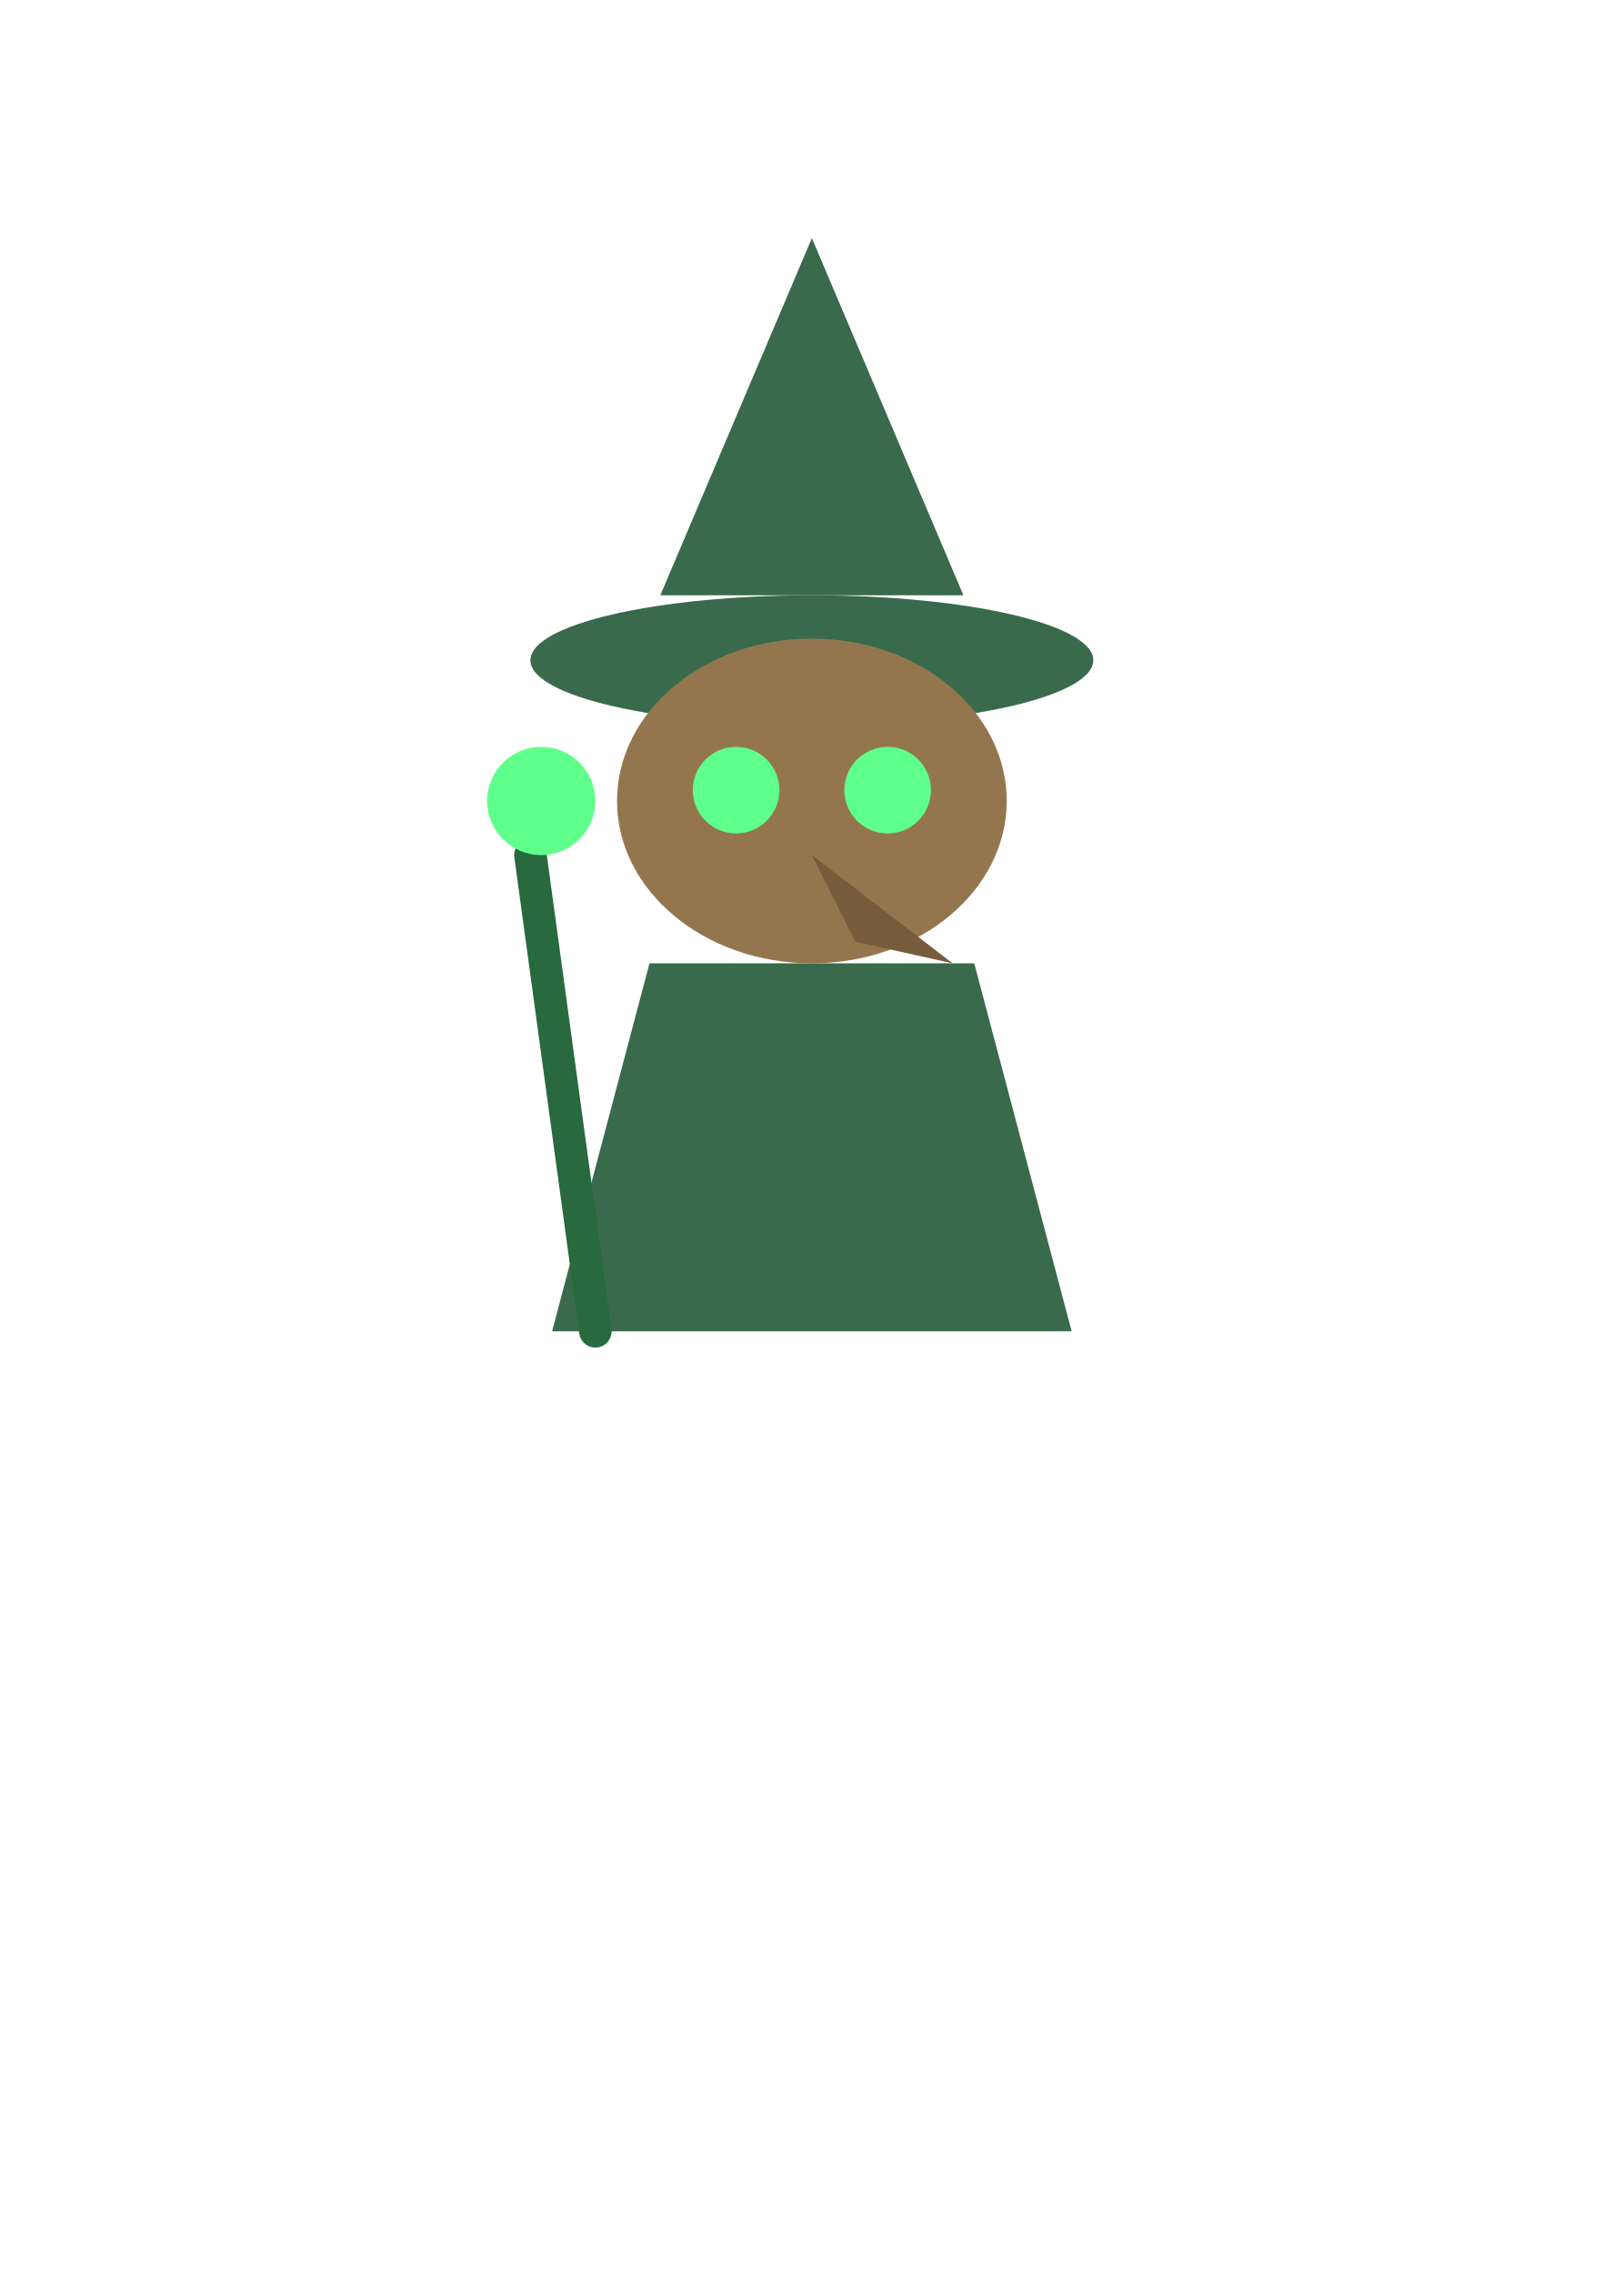
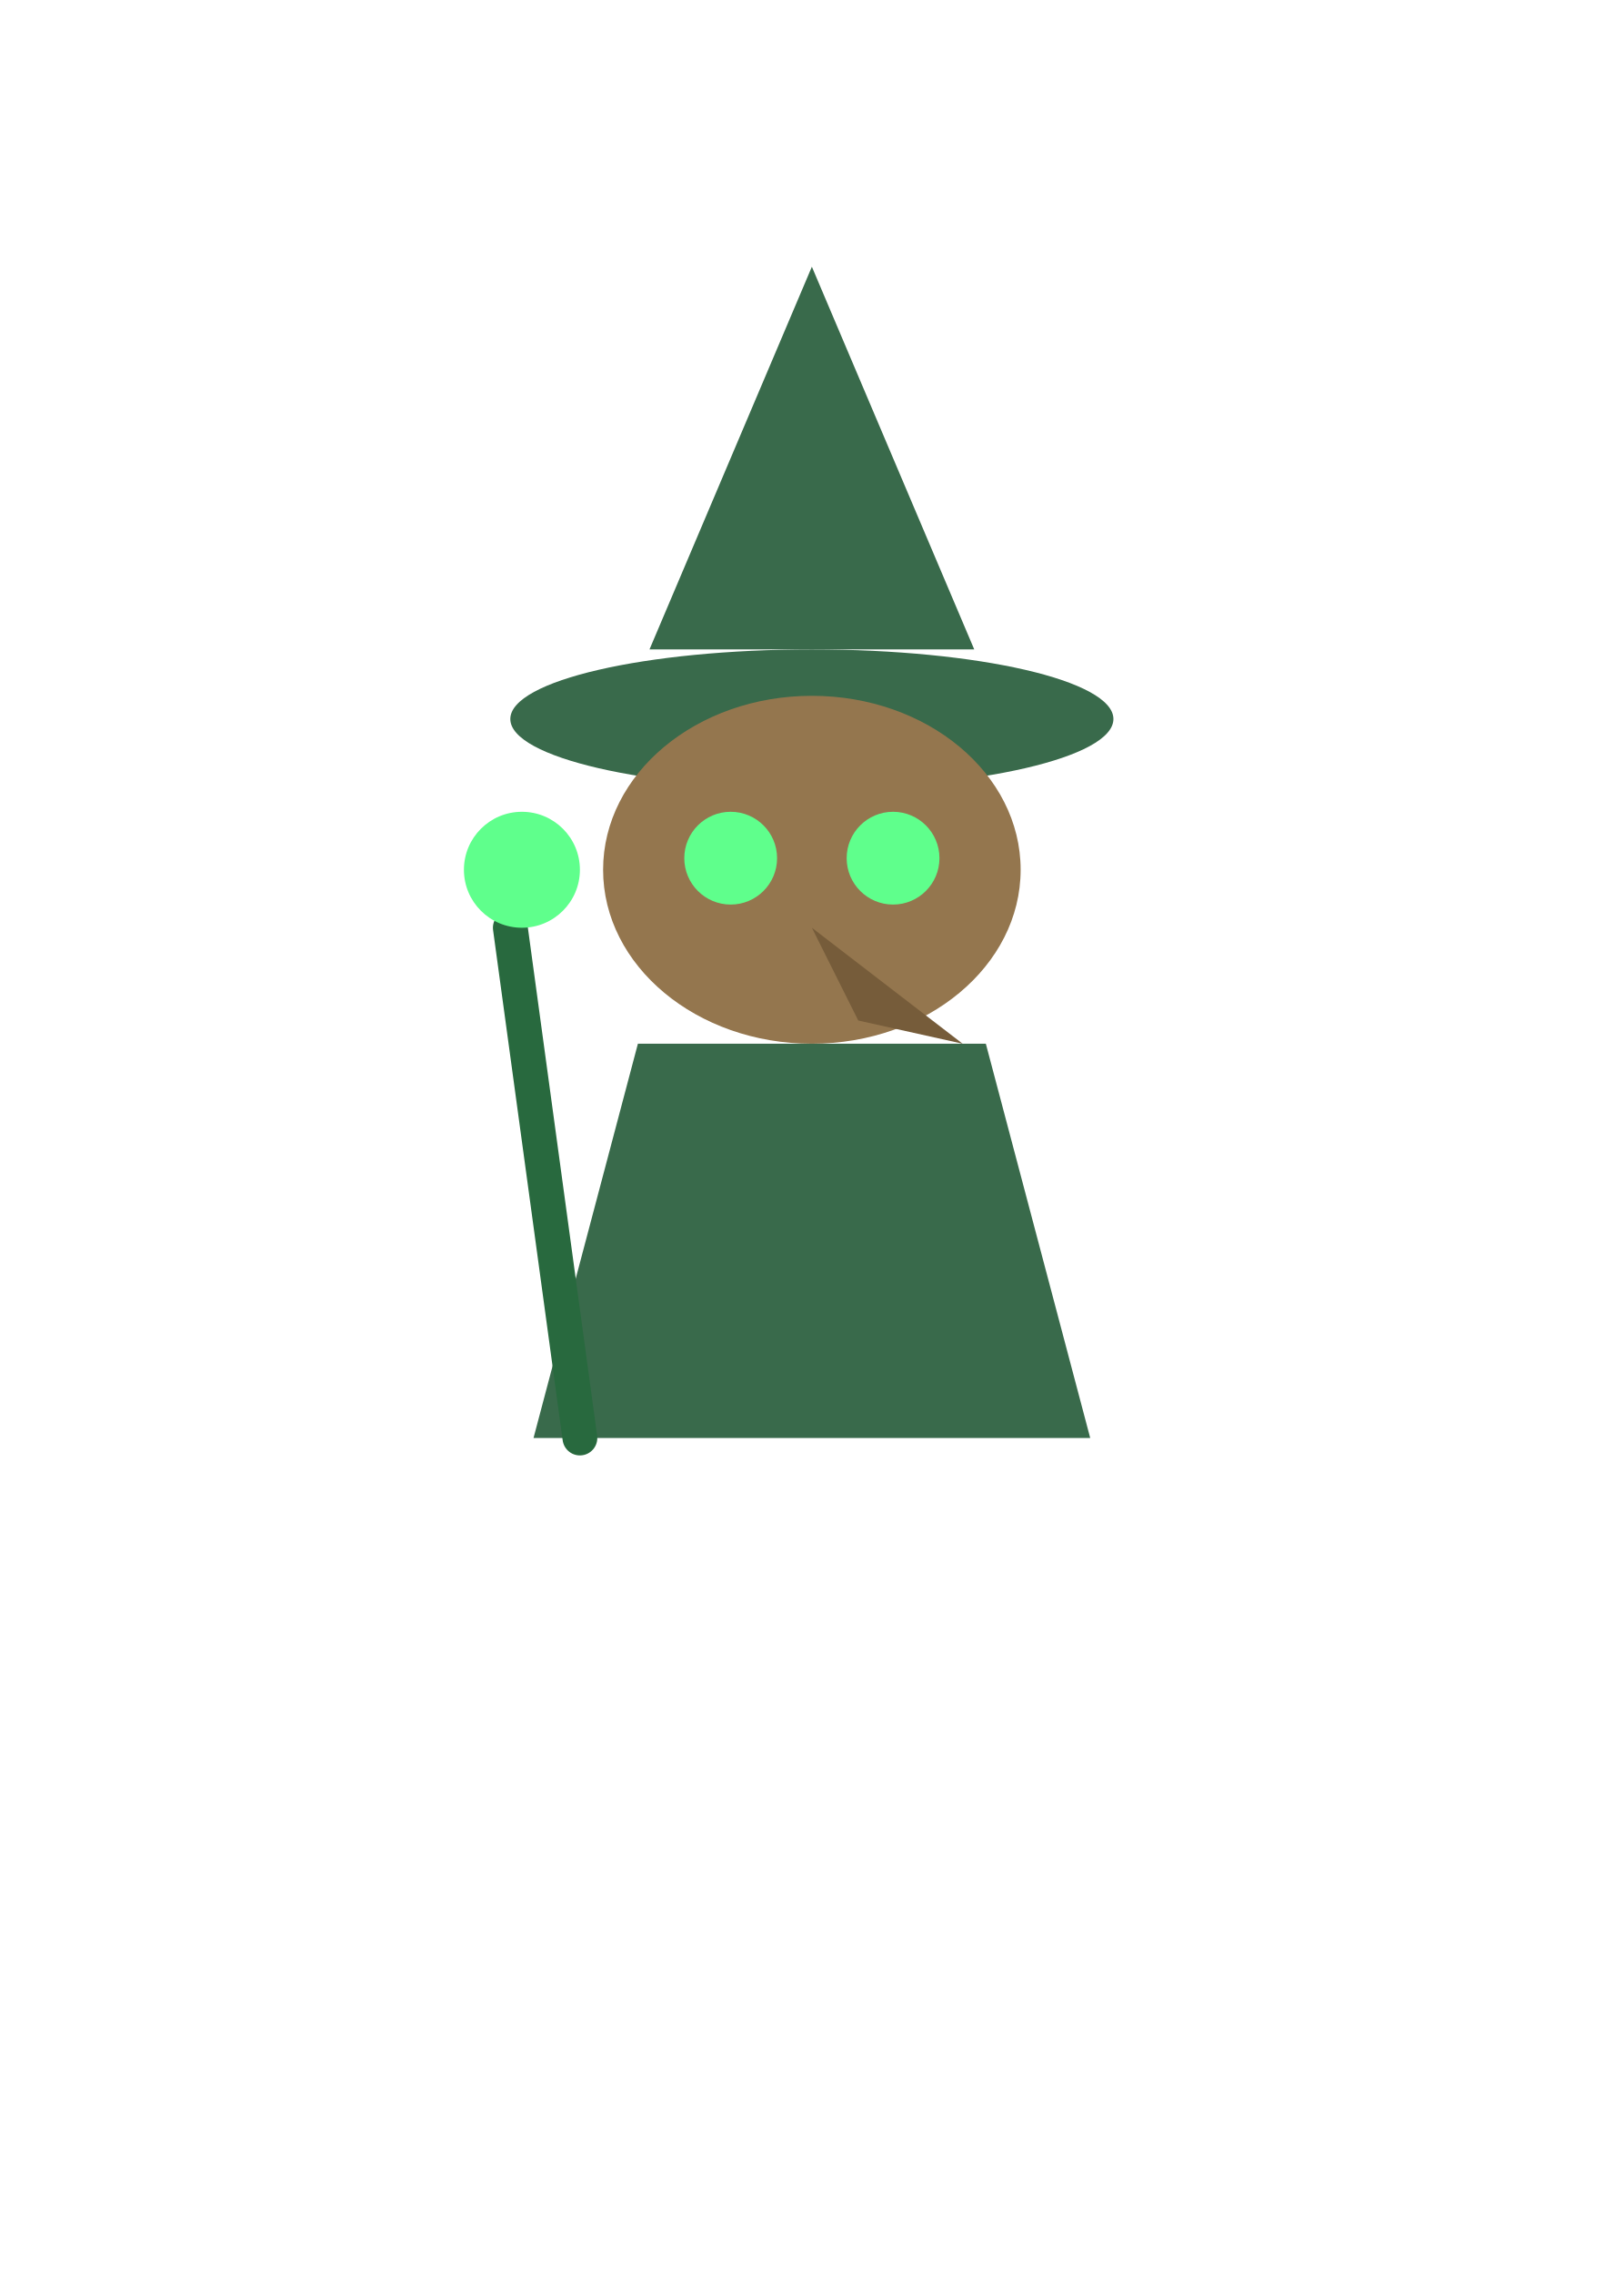
- <svg xmlns="http://www.w3.org/2000/svg" width="150" height="210" viewBox="0 0 150 210">
+ <svg xmlns="http://www.w3.org/2000/svg" width="150" height="210" viewBox="5 22 140 150">
  <ellipse cx="75.00" cy="61.00" rx="26.00" ry="6.00" fill="rgb(57,106,75)" />
  <polygon points="61,55 89,55 75,22" fill="rgb(57,106,75)" stroke-linejoin="round" />
  <ellipse cx="75.00" cy="74.00" rx="18.00" ry="15.00" fill="rgb(148,118,78)" />
  <ellipse cx="68.00" cy="73.00" rx="4.00" ry="4.00" fill="rgb(95,255,140)" />
  <ellipse cx="82.00" cy="73.00" rx="4.00" ry="4.00" fill="rgb(95,255,140)" />
  <polygon points="75,79 88,89 79,87" fill="rgb(118,92,58)" stroke-linejoin="round" />
  <polygon points="60,89 90,89 99,123 51,123" fill="rgb(57,106,75)" stroke-linejoin="round" />
  <line x1="49" y1="79" x2="55" y2="123" stroke="rgb(40,105,62)" stroke-width="3" stroke-linecap="round" />
  <ellipse cx="50.00" cy="74.00" rx="5.00" ry="5.00" fill="rgb(95,255,140)" />
</svg>
